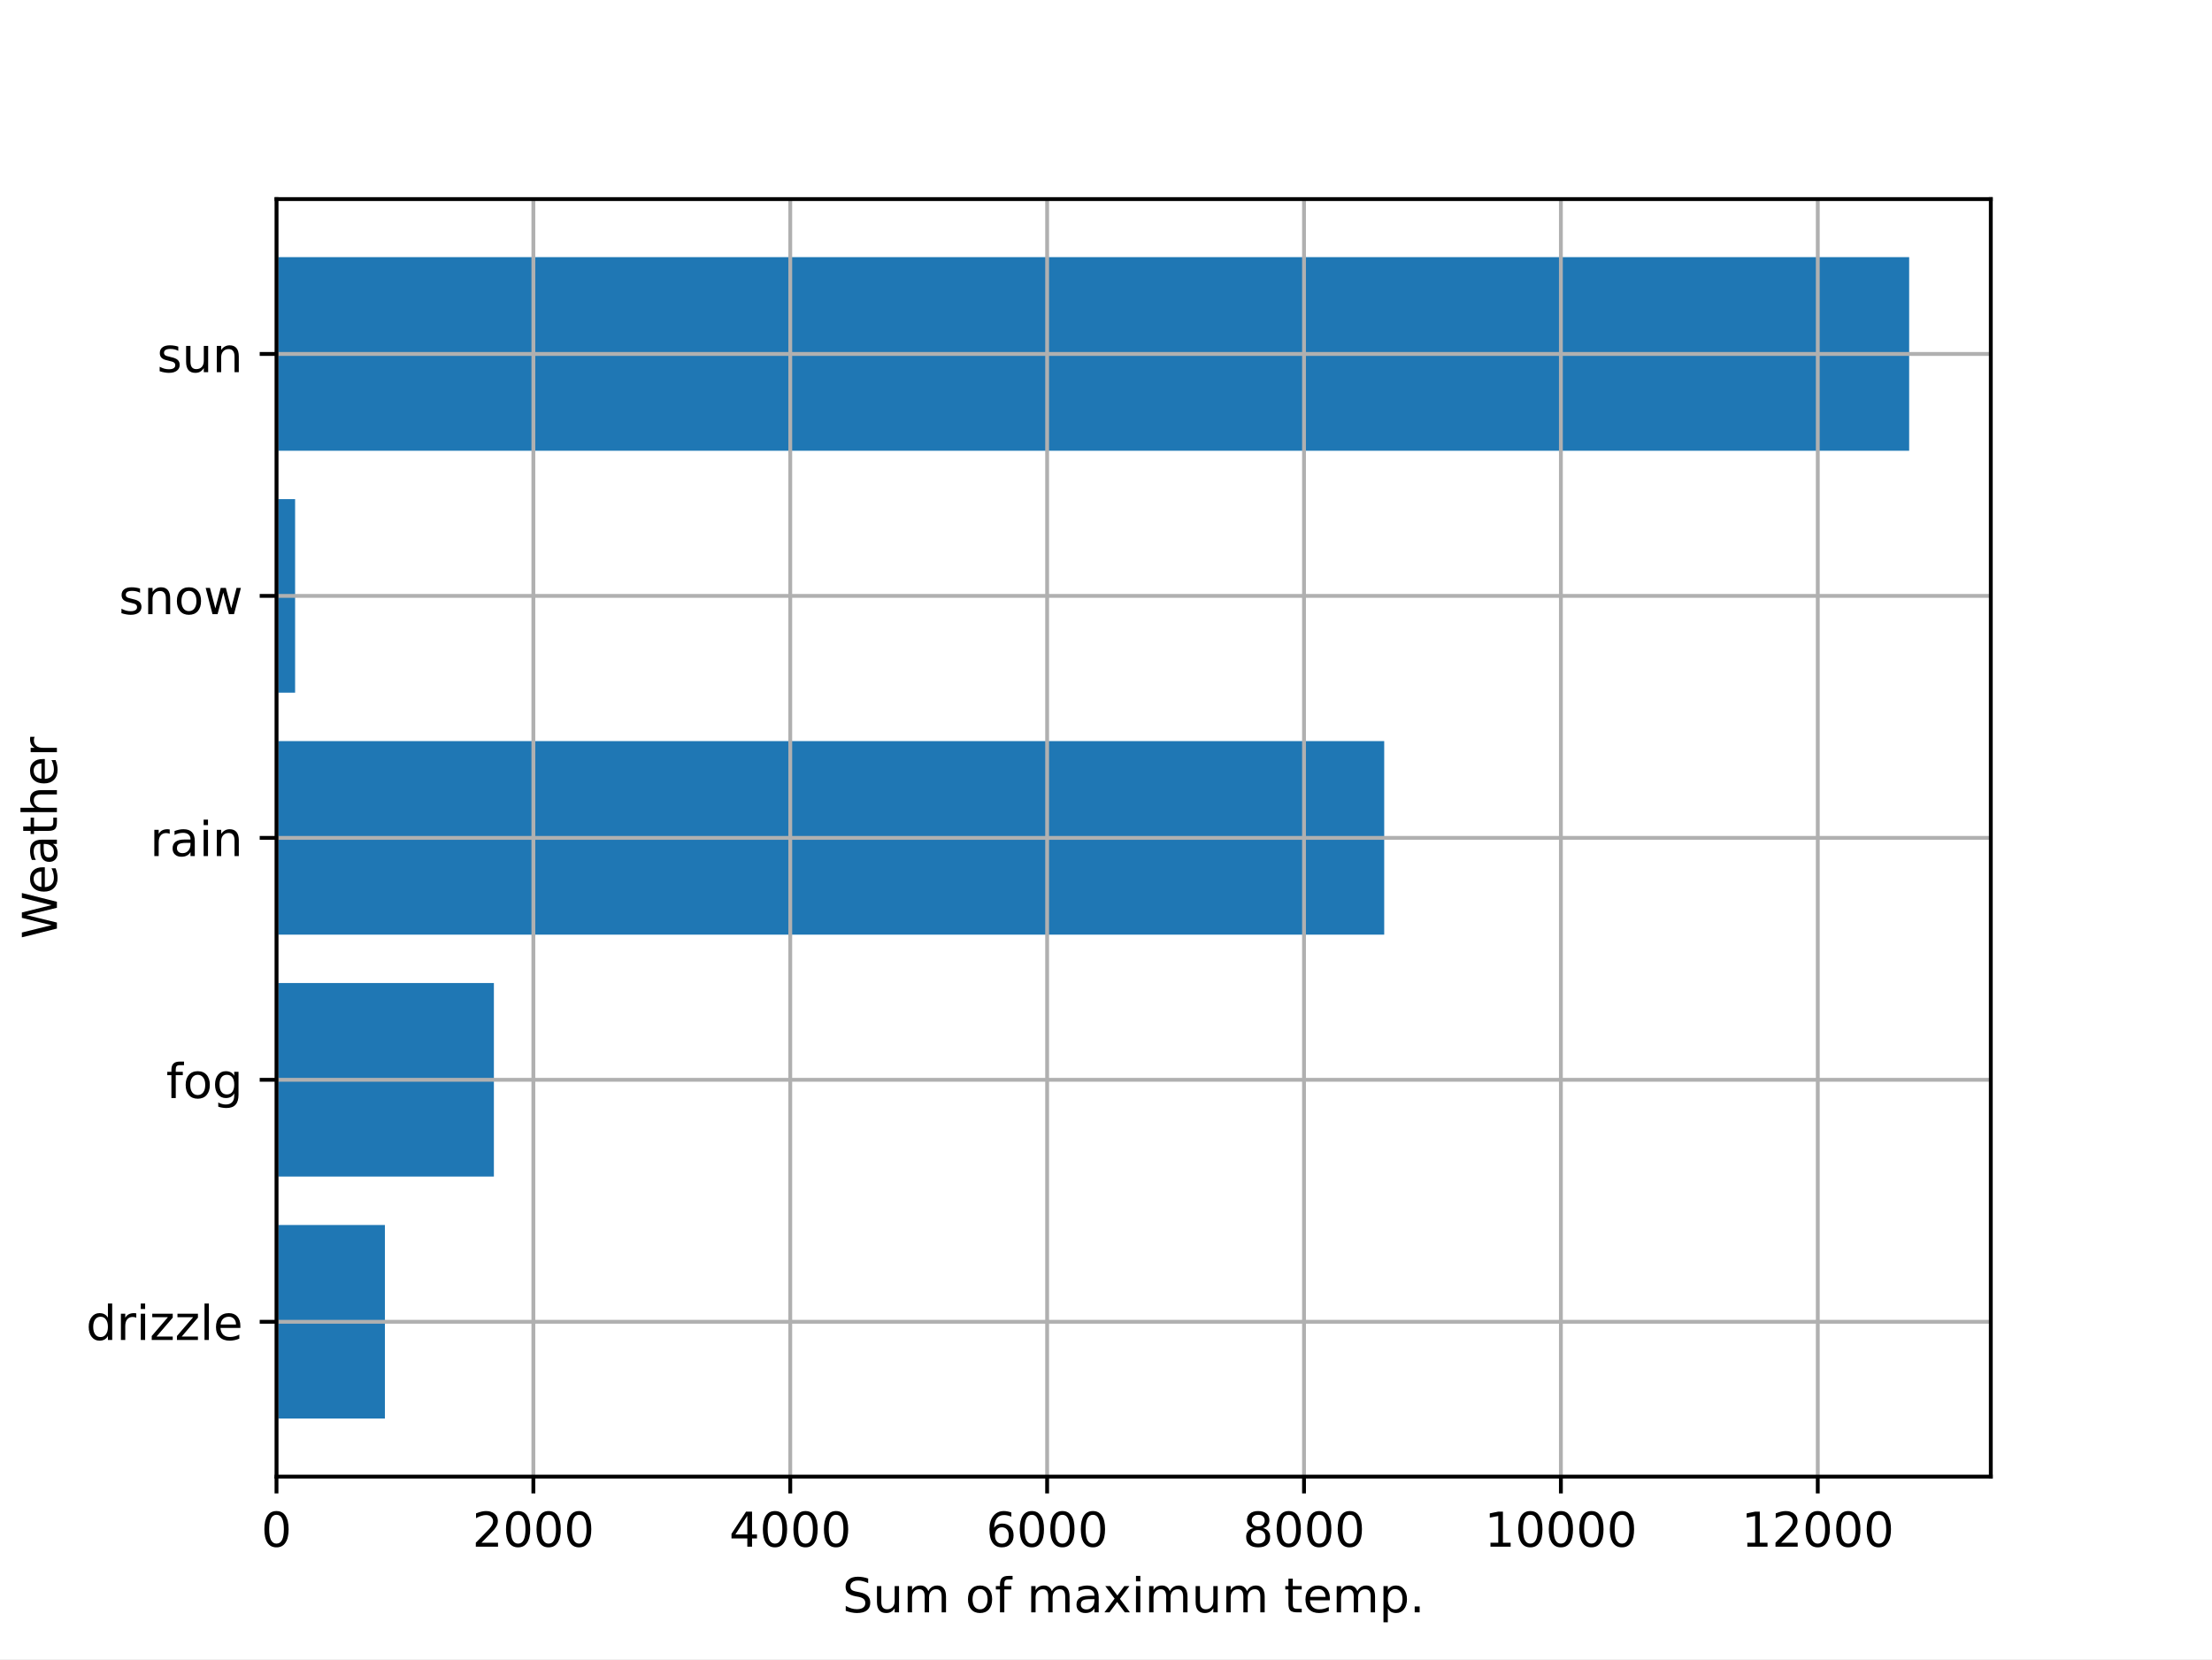
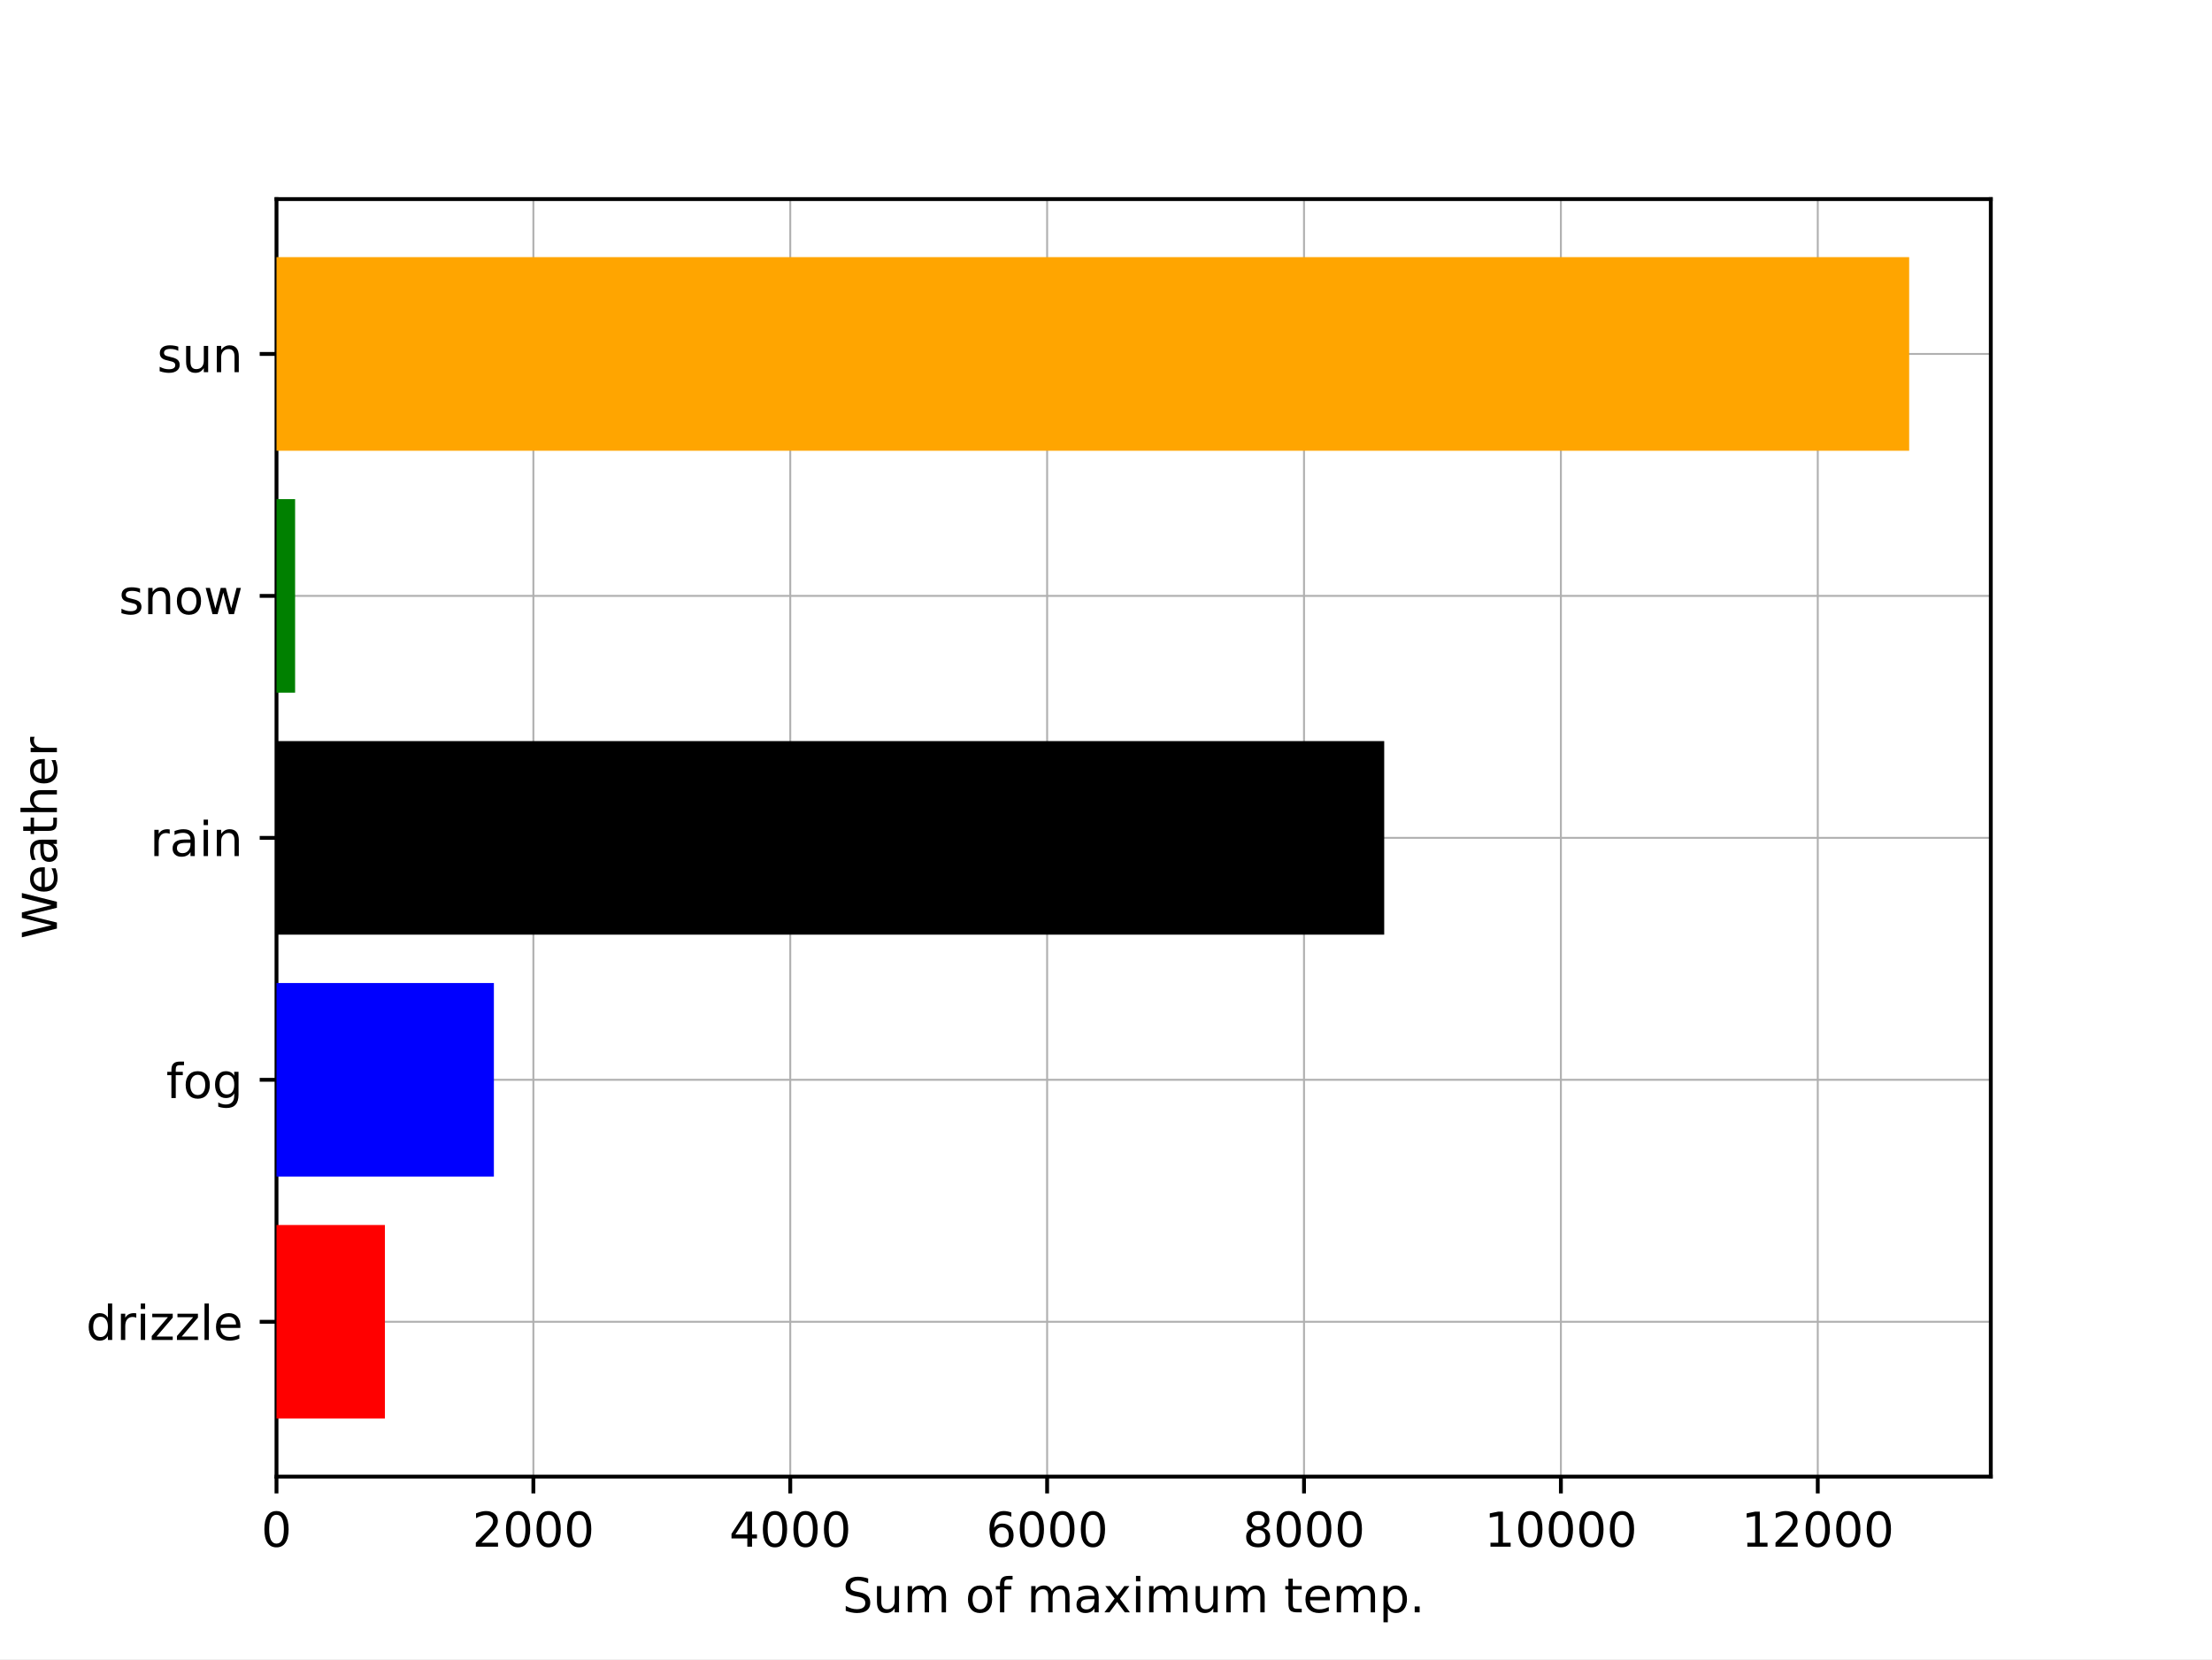
- <svg xmlns="http://www.w3.org/2000/svg" xmlns:xlink="http://www.w3.org/1999/xlink" version="1.1" viewBox="0 0 460.8 345.6">
+ <svg xmlns="http://www.w3.org/2000/svg" xmlns:xlink="http://www.w3.org/1999/xlink" height="345.6" version="1.1" viewBox="0 0 460.8 345.6" width="460.8">
  <defs>
    <style type="text/css">*{stroke-linecap:butt;stroke-linejoin:round;}</style>
  </defs>
  <g id="figure_1">
    <g id="patch_1">
      <path d="M 0 345.6  L 460.8 345.6  L 460.8 0  L 0 0  z " style="fill:#ffffff;" />
    </g>
    <g id="axes_1">
      <g id="patch_2">
        <path d="M 57.6 307.584  L 414.72 307.584  L 414.72 41.472  L 57.6 41.472  z " style="fill:#ffffff;" />
      </g>
-       <g id="patch_3">
-         <path clip-path="url(#p42fc34b402)" d="M 57.6 295.488  L 80.185 295.488  L 80.185 255.168  L 57.6 255.168  z " style="fill:#1f77b4;" />
-       </g>
-       <g id="patch_4">
-         <path clip-path="url(#p42fc34b402)" d="M 57.6 245.088  L 102.885 245.088  L 102.885 204.768  L 57.6 204.768  z " style="fill:#1f77b4;" />
-       </g>
-       <g id="patch_5">
-         <path clip-path="url(#p42fc34b402)" d="M 57.6 194.688  L 288.356 194.688  L 288.356 154.368  L 57.6 154.368  z " style="fill:#1f77b4;" />
-       </g>
-       <g id="patch_6">
-         <path clip-path="url(#p42fc34b402)" d="M 57.6 144.288  L 61.477 144.288  L 61.477 103.968  L 57.6 103.968  z " style="fill:#1f77b4;" />
-       </g>
-       <g id="patch_7">
-         <path clip-path="url(#p42fc34b402)" d="M 57.6 93.888  L 397.714 93.888  L 397.714 53.568  L 57.6 53.568  z " style="fill:#1f77b4;" />
-       </g>
      <g id="matplotlib.axis_1">
        <g id="xtick_1">
          <g id="line2d_1">
-             <path clip-path="url(#p42fc34b402)" d="M 57.6 307.584  L 57.6 41.472  " style="fill:none;stroke:#b0b0b0;stroke-linecap:square;stroke-width:0.8;" />
+             <path clip-path="url(#p9f84587af5)" d="M 57.6 307.584  L 57.6 41.472  " style="fill:none;stroke:#b0b0b0;stroke-linecap:square;stroke-width:0.4;" />
          </g>
          <g id="line2d_2">
            <defs>
-               <path d="M 0 0  L 0 3.5  " id="m98bc549053" style="stroke:#000000;stroke-width:0.8;" />
+               <path d="M 0 0  L 0 3.5  " id="md74474d665" style="stroke:#000000;stroke-width:0.8;" />
            </defs>
            <g>
-               <use style="stroke:#000000;stroke-width:0.8;" x="57.6" xlink:href="#m98bc549053" y="307.584" />
+               <use style="stroke:#000000;stroke-width:0.8;" x="57.6" xlink:href="#md74474d665" y="307.584" />
            </g>
          </g>
          <g id="text_1">
            <text style="font-family:DejaVu Sans;font-size:10px;font-stretch:normal;font-style:normal;font-weight:normal;text-anchor:middle;" transform="rotate(-0, 57.6, 322.1824)" x="57.6" y="322.182">0</text>
          </g>
        </g>
        <g id="xtick_2">
          <g id="line2d_3">
-             <path clip-path="url(#p42fc34b402)" d="M 111.112 307.584  L 111.112 41.472  " style="fill:none;stroke:#b0b0b0;stroke-linecap:square;stroke-width:0.8;" />
+             <path clip-path="url(#p9f84587af5)" d="M 111.112 307.584  L 111.112 41.472  " style="fill:none;stroke:#b0b0b0;stroke-linecap:square;stroke-width:0.4;" />
          </g>
          <g id="line2d_4">
            <g>
-               <use style="stroke:#000000;stroke-width:0.8;" x="111.112" xlink:href="#m98bc549053" y="307.584" />
+               <use style="stroke:#000000;stroke-width:0.8;" x="111.112" xlink:href="#md74474d665" y="307.584" />
            </g>
          </g>
          <g id="text_2">
            <text style="font-family:DejaVu Sans;font-size:10px;font-stretch:normal;font-style:normal;font-weight:normal;text-anchor:middle;" transform="rotate(-0, 111.1124, 322.1824)" x="111.112" y="322.182">2000</text>
          </g>
        </g>
        <g id="xtick_3">
          <g id="line2d_5">
-             <path clip-path="url(#p42fc34b402)" d="M 164.625 307.584  L 164.625 41.472  " style="fill:none;stroke:#b0b0b0;stroke-linecap:square;stroke-width:0.8;" />
+             <path clip-path="url(#p9f84587af5)" d="M 164.625 307.584  L 164.625 41.472  " style="fill:none;stroke:#b0b0b0;stroke-linecap:square;stroke-width:0.4;" />
          </g>
          <g id="line2d_6">
            <g>
-               <use style="stroke:#000000;stroke-width:0.8;" x="164.625" xlink:href="#m98bc549053" y="307.584" />
+               <use style="stroke:#000000;stroke-width:0.8;" x="164.625" xlink:href="#md74474d665" y="307.584" />
            </g>
          </g>
          <g id="text_3">
            <text style="font-family:DejaVu Sans;font-size:10px;font-stretch:normal;font-style:normal;font-weight:normal;text-anchor:middle;" transform="rotate(-0, 164.6249, 322.1824)" x="164.625" y="322.182">4000</text>
          </g>
        </g>
        <g id="xtick_4">
          <g id="line2d_7">
-             <path clip-path="url(#p42fc34b402)" d="M 218.137 307.584  L 218.137 41.472  " style="fill:none;stroke:#b0b0b0;stroke-linecap:square;stroke-width:0.8;" />
+             <path clip-path="url(#p9f84587af5)" d="M 218.137 307.584  L 218.137 41.472  " style="fill:none;stroke:#b0b0b0;stroke-linecap:square;stroke-width:0.4;" />
          </g>
          <g id="line2d_8">
            <g>
-               <use style="stroke:#000000;stroke-width:0.8;" x="218.137" xlink:href="#m98bc549053" y="307.584" />
+               <use style="stroke:#000000;stroke-width:0.8;" x="218.137" xlink:href="#md74474d665" y="307.584" />
            </g>
          </g>
          <g id="text_4">
            <text style="font-family:DejaVu Sans;font-size:10px;font-stretch:normal;font-style:normal;font-weight:normal;text-anchor:middle;" transform="rotate(-0, 218.1373, 322.1824)" x="218.137" y="322.182">6000</text>
          </g>
        </g>
        <g id="xtick_5">
          <g id="line2d_9">
-             <path clip-path="url(#p42fc34b402)" d="M 271.65 307.584  L 271.65 41.472  " style="fill:none;stroke:#b0b0b0;stroke-linecap:square;stroke-width:0.8;" />
+             <path clip-path="url(#p9f84587af5)" d="M 271.65 307.584  L 271.65 41.472  " style="fill:none;stroke:#b0b0b0;stroke-linecap:square;stroke-width:0.4;" />
          </g>
          <g id="line2d_10">
            <g>
-               <use style="stroke:#000000;stroke-width:0.8;" x="271.65" xlink:href="#m98bc549053" y="307.584" />
+               <use style="stroke:#000000;stroke-width:0.8;" x="271.65" xlink:href="#md74474d665" y="307.584" />
            </g>
          </g>
          <g id="text_5">
            <text style="font-family:DejaVu Sans;font-size:10px;font-stretch:normal;font-style:normal;font-weight:normal;text-anchor:middle;" transform="rotate(-0, 271.6497, 322.1824)" x="271.65" y="322.182">8000</text>
          </g>
        </g>
        <g id="xtick_6">
          <g id="line2d_11">
-             <path clip-path="url(#p42fc34b402)" d="M 325.162 307.584  L 325.162 41.472  " style="fill:none;stroke:#b0b0b0;stroke-linecap:square;stroke-width:0.8;" />
+             <path clip-path="url(#p9f84587af5)" d="M 325.162 307.584  L 325.162 41.472  " style="fill:none;stroke:#b0b0b0;stroke-linecap:square;stroke-width:0.4;" />
          </g>
          <g id="line2d_12">
            <g>
-               <use style="stroke:#000000;stroke-width:0.8;" x="325.162" xlink:href="#m98bc549053" y="307.584" />
+               <use style="stroke:#000000;stroke-width:0.8;" x="325.162" xlink:href="#md74474d665" y="307.584" />
            </g>
          </g>
          <g id="text_6">
            <text style="font-family:DejaVu Sans;font-size:10px;font-stretch:normal;font-style:normal;font-weight:normal;text-anchor:middle;" transform="rotate(-0, 325.1621, 322.1824)" x="325.162" y="322.182">10000</text>
          </g>
        </g>
        <g id="xtick_7">
          <g id="line2d_13">
-             <path clip-path="url(#p42fc34b402)" d="M 378.675 307.584  L 378.675 41.472  " style="fill:none;stroke:#b0b0b0;stroke-linecap:square;stroke-width:0.8;" />
+             <path clip-path="url(#p9f84587af5)" d="M 378.675 307.584  L 378.675 41.472  " style="fill:none;stroke:#b0b0b0;stroke-linecap:square;stroke-width:0.4;" />
          </g>
          <g id="line2d_14">
            <g>
-               <use style="stroke:#000000;stroke-width:0.8;" x="378.675" xlink:href="#m98bc549053" y="307.584" />
+               <use style="stroke:#000000;stroke-width:0.8;" x="378.675" xlink:href="#md74474d665" y="307.584" />
            </g>
          </g>
          <g id="text_7">
            <text style="font-family:DejaVu Sans;font-size:10px;font-stretch:normal;font-style:normal;font-weight:normal;text-anchor:middle;" transform="rotate(-0, 378.6746, 322.1824)" x="378.675" y="322.182">12000</text>
          </g>
        </g>
        <g id="text_8">
          <text style="font-family:DejaVu Sans;font-size:10px;font-stretch:normal;font-style:normal;font-weight:normal;text-anchor:middle;" transform="rotate(-0, 236.16, 335.8606)" x="236.16" y="335.861">Sum of maximum temp.</text>
        </g>
      </g>
      <g id="matplotlib.axis_2">
        <g id="ytick_1">
          <g id="line2d_15">
-             <path clip-path="url(#p42fc34b402)" d="M 57.6 275.328  L 414.72 275.328  " style="fill:none;stroke:#b0b0b0;stroke-linecap:square;stroke-width:0.8;" />
+             <path clip-path="url(#p9f84587af5)" d="M 57.6 275.328  L 414.72 275.328  " style="fill:none;stroke:#b0b0b0;stroke-linecap:square;stroke-width:0.4;" />
          </g>
          <g id="line2d_16">
            <defs>
-               <path d="M 0 0  L -3.5 0  " id="mb343a96002" style="stroke:#000000;stroke-width:0.8;" />
+               <path d="M 0 0  L -3.5 0  " id="m0ad0d897c9" style="stroke:#000000;stroke-width:0.8;" />
            </defs>
            <g>
-               <use style="stroke:#000000;stroke-width:0.8;" x="57.6" xlink:href="#mb343a96002" y="275.328" />
+               <use style="stroke:#000000;stroke-width:0.8;" x="57.6" xlink:href="#m0ad0d897c9" y="275.328" />
            </g>
          </g>
          <g id="text_9">
            <text style="font-family:DejaVu Sans;font-size:10px;font-stretch:normal;font-style:normal;font-weight:normal;text-anchor:end;" transform="rotate(-0, 50.6, 279.1272)" x="50.6" y="279.127">drizzle</text>
          </g>
        </g>
        <g id="ytick_2">
          <g id="line2d_17">
-             <path clip-path="url(#p42fc34b402)" d="M 57.6 224.928  L 414.72 224.928  " style="fill:none;stroke:#b0b0b0;stroke-linecap:square;stroke-width:0.8;" />
+             <path clip-path="url(#p9f84587af5)" d="M 57.6 224.928  L 414.72 224.928  " style="fill:none;stroke:#b0b0b0;stroke-linecap:square;stroke-width:0.4;" />
          </g>
          <g id="line2d_18">
            <g>
-               <use style="stroke:#000000;stroke-width:0.8;" x="57.6" xlink:href="#mb343a96002" y="224.928" />
+               <use style="stroke:#000000;stroke-width:0.8;" x="57.6" xlink:href="#m0ad0d897c9" y="224.928" />
            </g>
          </g>
          <g id="text_10">
            <text style="font-family:DejaVu Sans;font-size:10px;font-stretch:normal;font-style:normal;font-weight:normal;text-anchor:end;" transform="rotate(-0, 50.6, 228.7272)" x="50.6" y="228.727">fog</text>
          </g>
        </g>
        <g id="ytick_3">
          <g id="line2d_19">
-             <path clip-path="url(#p42fc34b402)" d="M 57.6 174.528  L 414.72 174.528  " style="fill:none;stroke:#b0b0b0;stroke-linecap:square;stroke-width:0.8;" />
+             <path clip-path="url(#p9f84587af5)" d="M 57.6 174.528  L 414.72 174.528  " style="fill:none;stroke:#b0b0b0;stroke-linecap:square;stroke-width:0.4;" />
          </g>
          <g id="line2d_20">
            <g>
-               <use style="stroke:#000000;stroke-width:0.8;" x="57.6" xlink:href="#mb343a96002" y="174.528" />
+               <use style="stroke:#000000;stroke-width:0.8;" x="57.6" xlink:href="#m0ad0d897c9" y="174.528" />
            </g>
          </g>
          <g id="text_11">
            <text style="font-family:DejaVu Sans;font-size:10px;font-stretch:normal;font-style:normal;font-weight:normal;text-anchor:end;" transform="rotate(-0, 50.6, 178.3272)" x="50.6" y="178.327">rain</text>
          </g>
        </g>
        <g id="ytick_4">
          <g id="line2d_21">
-             <path clip-path="url(#p42fc34b402)" d="M 57.6 124.128  L 414.72 124.128  " style="fill:none;stroke:#b0b0b0;stroke-linecap:square;stroke-width:0.8;" />
+             <path clip-path="url(#p9f84587af5)" d="M 57.6 124.128  L 414.72 124.128  " style="fill:none;stroke:#b0b0b0;stroke-linecap:square;stroke-width:0.4;" />
          </g>
          <g id="line2d_22">
            <g>
-               <use style="stroke:#000000;stroke-width:0.8;" x="57.6" xlink:href="#mb343a96002" y="124.128" />
+               <use style="stroke:#000000;stroke-width:0.8;" x="57.6" xlink:href="#m0ad0d897c9" y="124.128" />
            </g>
          </g>
          <g id="text_12">
            <text style="font-family:DejaVu Sans;font-size:10px;font-stretch:normal;font-style:normal;font-weight:normal;text-anchor:end;" transform="rotate(-0, 50.6, 127.9272)" x="50.6" y="127.927">snow</text>
          </g>
        </g>
        <g id="ytick_5">
          <g id="line2d_23">
-             <path clip-path="url(#p42fc34b402)" d="M 57.6 73.728  L 414.72 73.728  " style="fill:none;stroke:#b0b0b0;stroke-linecap:square;stroke-width:0.8;" />
+             <path clip-path="url(#p9f84587af5)" d="M 57.6 73.728  L 414.72 73.728  " style="fill:none;stroke:#b0b0b0;stroke-linecap:square;stroke-width:0.4;" />
          </g>
          <g id="line2d_24">
            <g>
-               <use style="stroke:#000000;stroke-width:0.8;" x="57.6" xlink:href="#mb343a96002" y="73.728" />
+               <use style="stroke:#000000;stroke-width:0.8;" x="57.6" xlink:href="#m0ad0d897c9" y="73.728" />
            </g>
          </g>
          <g id="text_13">
            <text style="font-family:DejaVu Sans;font-size:10px;font-stretch:normal;font-style:normal;font-weight:normal;text-anchor:end;" transform="rotate(-0, 50.6, 77.52722)" x="50.6" y="77.527">sun</text>
          </g>
        </g>
        <g id="text_14">
          <text style="font-family:DejaVu Sans;font-size:10px;font-stretch:normal;font-style:normal;font-weight:normal;text-anchor:middle;" transform="rotate(-90, 11.85469, 174.528)" x="11.855" y="174.528">Weather</text>
        </g>
      </g>
+       <g id="patch_3">
+         <path d="M 57.6 307.584  L 57.6 41.472  " style="fill:none;stroke:#000000;stroke-linecap:square;stroke-linejoin:miter;stroke-width:0.8;" />
+       </g>
+       <g id="patch_4">
+         <path d="M 414.72 307.584  L 414.72 41.472  " style="fill:none;stroke:#000000;stroke-linecap:square;stroke-linejoin:miter;stroke-width:0.8;" />
+       </g>
+       <g id="patch_5">
+         <path d="M 57.6 307.584  L 414.72 307.584  " style="fill:none;stroke:#000000;stroke-linecap:square;stroke-linejoin:miter;stroke-width:0.8;" />
+       </g>
+       <g id="patch_6">
+         <path d="M 57.6 41.472  L 414.72 41.472  " style="fill:none;stroke:#000000;stroke-linecap:square;stroke-linejoin:miter;stroke-width:0.8;" />
+       </g>
+       <g id="patch_7">
+         <path clip-path="url(#p9f84587af5)" d="M 57.6 295.488  L 80.185 295.488  L 80.185 255.168  L 57.6 255.168  z " style="fill:#ff0000;" />
+       </g>
      <g id="patch_8">
-         <path d="M 57.6 307.584  L 57.6 41.472  " style="fill:none;stroke:#000000;stroke-linecap:square;stroke-linejoin:miter;stroke-width:0.8;" />
+         <path clip-path="url(#p9f84587af5)" d="M 57.6 245.088  L 102.885 245.088  L 102.885 204.768  L 57.6 204.768  z " style="fill:#0000ff;" />
      </g>
      <g id="patch_9">
-         <path d="M 414.72 307.584  L 414.72 41.472  " style="fill:none;stroke:#000000;stroke-linecap:square;stroke-linejoin:miter;stroke-width:0.8;" />
+         <path clip-path="url(#p9f84587af5)" d="M 57.6 194.688  L 288.356 194.688  L 288.356 154.368  L 57.6 154.368  z " />
      </g>
      <g id="patch_10">
-         <path d="M 57.6 307.584  L 414.72 307.584  " style="fill:none;stroke:#000000;stroke-linecap:square;stroke-linejoin:miter;stroke-width:0.8;" />
+         <path clip-path="url(#p9f84587af5)" d="M 57.6 144.288  L 61.477 144.288  L 61.477 103.968  L 57.6 103.968  z " style="fill:#008000;" />
      </g>
      <g id="patch_11">
-         <path d="M 57.6 41.472  L 414.72 41.472  " style="fill:none;stroke:#000000;stroke-linecap:square;stroke-linejoin:miter;stroke-width:0.8;" />
+         <path clip-path="url(#p9f84587af5)" d="M 57.6 93.888  L 397.714 93.888  L 397.714 53.568  L 57.6 53.568  z " style="fill:#ffa500;" />
      </g>
    </g>
  </g>
  <defs>
-     <clipPath id="p42fc34b402">
+     <clipPath id="p9f84587af5">
      <rect height="266.112" width="357.12" x="57.6" y="41.472" />
    </clipPath>
  </defs>
</svg>
